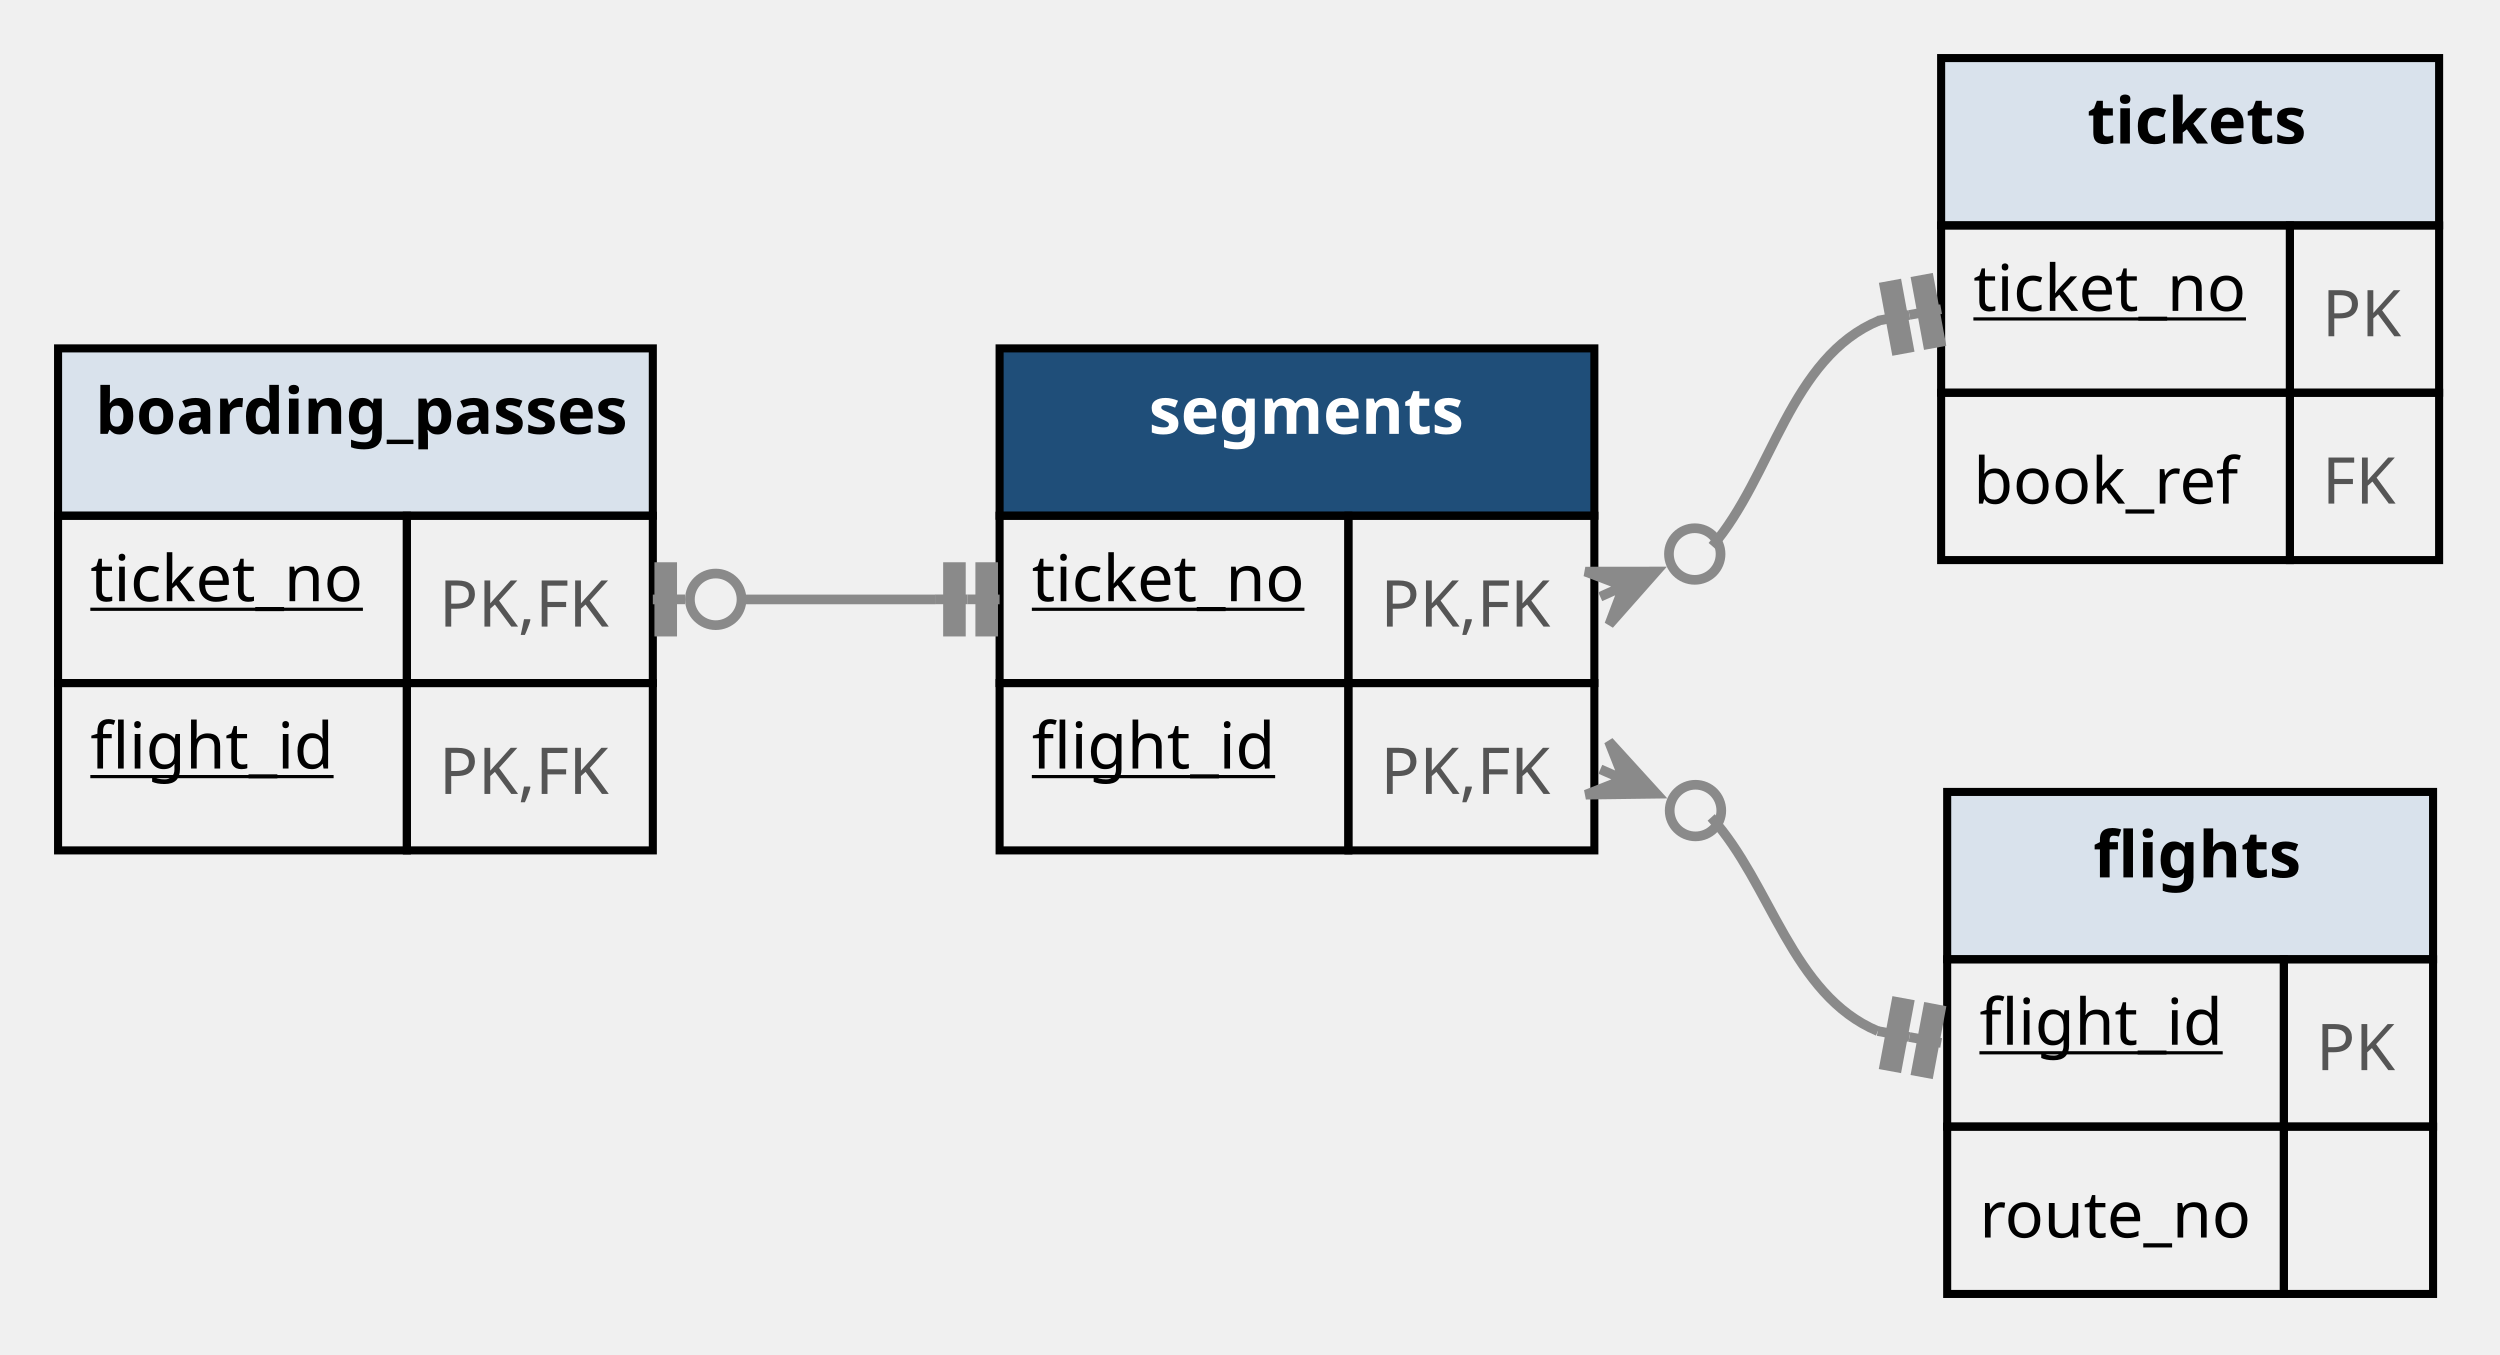
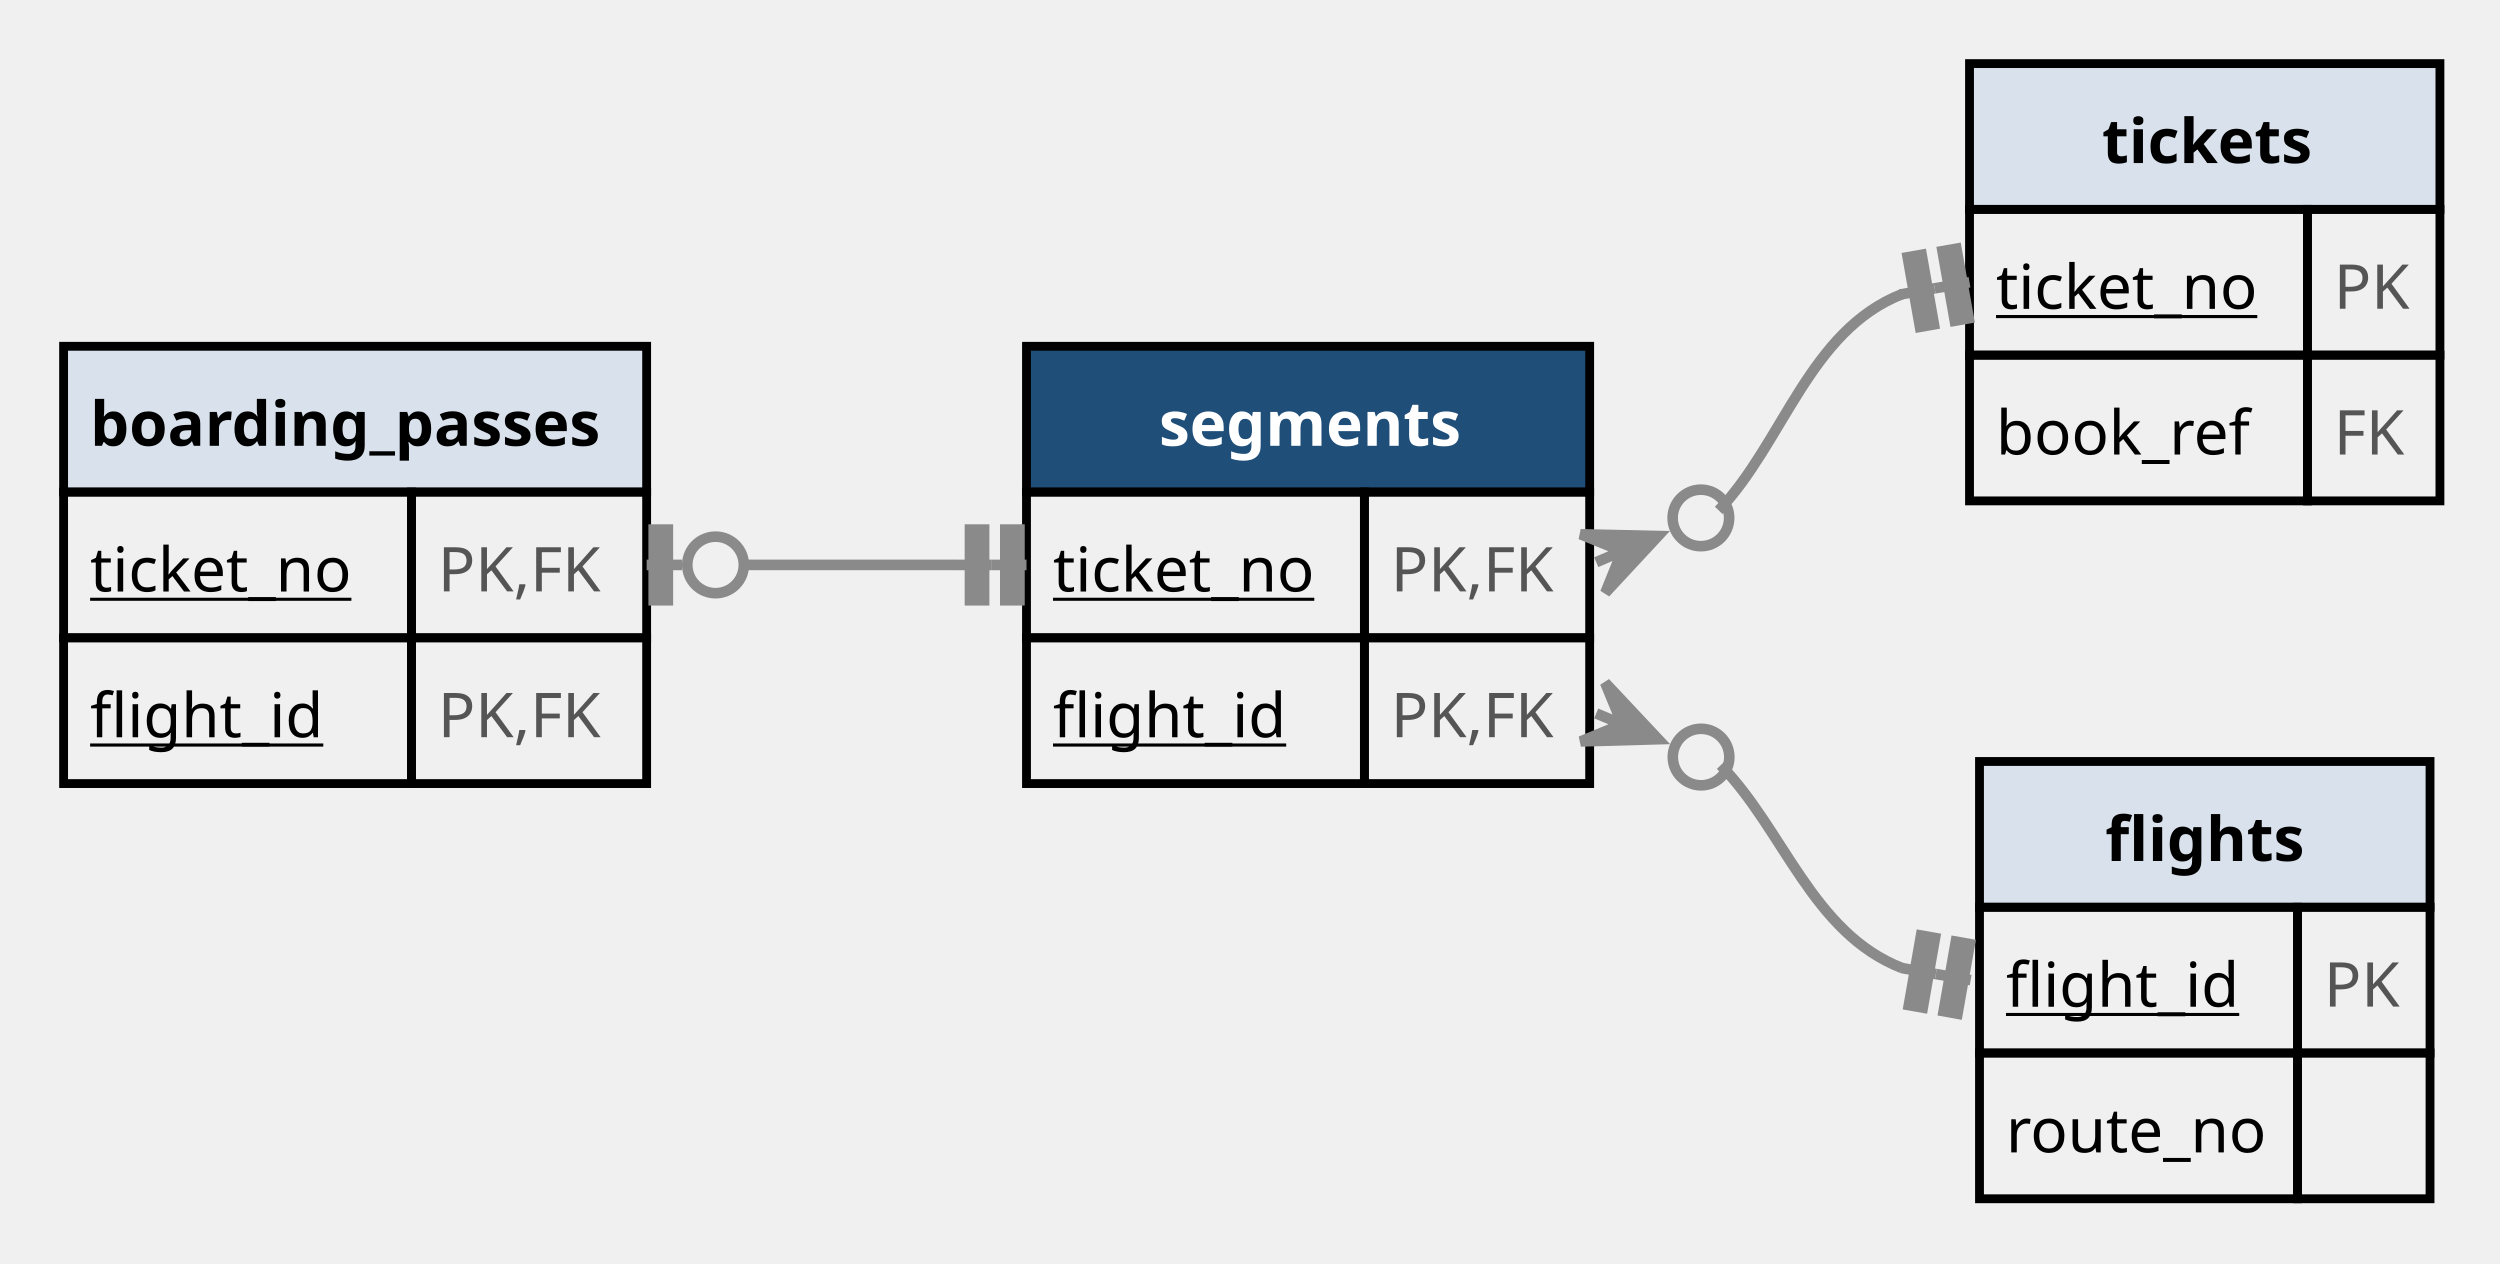
- <svg xmlns="http://www.w3.org/2000/svg" width="310pt" height="168pt" viewBox="0.00 0.00 310.00 168.00">
-   <g id="graph0" class="graph" transform="scale(1 1) rotate(0) translate(7.2 160.45)">
+ <svg xmlns="http://www.w3.org/2000/svg" width="283pt" height="143pt" viewBox="0.00 0.00 283.00 143.00">
+   <g id="graph0" class="graph" transform="scale(1 1) rotate(0) translate(7.2 135.7)">
    <g id="node1" class="node">
-       <polygon fill="#1f4e79" stroke="none" points="116.75,-96.5 116.75,-117.25 190.5,-117.25 190.5,-96.5 116.75,-96.5" />
-       <polygon fill="none" stroke="#000000" points="116.75,-96.5 116.75,-117.25 190.5,-117.25 190.5,-96.5 116.75,-96.5" />
-       <text xml:space="preserve" text-anchor="start" x="135.25" y="-106.65" font-family="Noto Sans KR" font-weight="bold" font-size="8.00" fill="#ffffff">segments</text>
-       <polygon fill="none" stroke="#000000" points="116.75,-75.75 116.75,-96.5 160,-96.5 160,-75.75 116.75,-75.75" />
-       <text xml:space="preserve" text-anchor="start" x="120.75" y="-85.9" font-family="Noto Sans KR" text-decoration="underline" font-size="8.00">ticket_no</text>
-       <polygon fill="none" stroke="#000000" points="160,-75.75 160,-96.5 190.5,-96.5 190.5,-75.75 160,-75.75" />
-       <text xml:space="preserve" text-anchor="start" x="164" y="-82.75" font-family="Noto Sans KR" font-size="8.00" fill="#555555">PK,FK</text>
-       <polygon fill="none" stroke="#000000" points="116.75,-55 116.75,-75.75 160,-75.75 160,-55 116.75,-55" />
-       <text xml:space="preserve" text-anchor="start" x="120.75" y="-65.15" font-family="Noto Sans KR" text-decoration="underline" font-size="8.00">flight_id</text>
-       <polygon fill="none" stroke="#000000" points="160,-55 160,-75.75 190.5,-75.75 190.5,-55 160,-55" />
-       <text xml:space="preserve" text-anchor="start" x="164" y="-62" font-family="Noto Sans KR" font-size="8.00" fill="#555555">PK,FK</text>
+       <polygon fill="#1f4e79" stroke="none" points="109,-80 109,-96.5 172.75,-96.5 172.75,-80 109,-80" />
+       <polygon fill="none" stroke="#000000" points="109,-80 109,-96.5 172.75,-96.5 172.75,-80 109,-80" />
+       <text xml:space="preserve" text-anchor="start" x="124" y="-85.24" font-family="Noto Sans KR" font-weight="bold" font-size="7.00" fill="#ffffff">segments</text>
+       <polygon fill="none" stroke="#000000" points="109,-63.5 109,-80 147.25,-80 147.25,-63.5 109,-63.5" />
+       <text xml:space="preserve" text-anchor="start" x="112" y="-68.74" font-family="Noto Sans KR" text-decoration="underline" font-size="7.00">ticket_no</text>
+       <polygon fill="none" stroke="#000000" points="147.25,-63.5 147.25,-80 172.75,-80 172.75,-63.5 147.25,-63.5" />
+       <text xml:space="preserve" text-anchor="start" x="150.25" y="-68.75" font-family="Noto Sans KR" font-size="7.00" fill="#555555">PK,FK</text>
+       <polygon fill="none" stroke="#000000" points="109,-47 109,-63.5 147.25,-63.5 147.25,-47 109,-47" />
+       <text xml:space="preserve" text-anchor="start" x="112" y="-52.24" font-family="Noto Sans KR" text-decoration="underline" font-size="7.00">flight_id</text>
+       <polygon fill="none" stroke="#000000" points="147.25,-47 147.25,-63.5 172.75,-63.5 172.75,-47 147.25,-47" />
+       <text xml:space="preserve" text-anchor="start" x="150.25" y="-52.25" font-family="Noto Sans KR" font-size="7.00" fill="#555555">PK,FK</text>
    </g>
    <g id="node2" class="node">
-       <polygon fill="#d9e2ec" stroke="none" points="233.5,-132.5 233.5,-153.25 295.25,-153.25 295.25,-132.5 233.5,-132.5" />
-       <polygon fill="none" stroke="#000000" points="233.5,-132.5 233.5,-153.25 295.25,-153.25 295.25,-132.5 233.5,-132.5" />
-       <text xml:space="preserve" text-anchor="start" x="251.62" y="-142.65" font-family="Noto Sans KR" font-weight="bold" font-size="8.00" fill="#000000">tickets</text>
-       <polygon fill="none" stroke="#000000" points="233.5,-111.75 233.5,-132.5 276.75,-132.5 276.75,-111.75 233.5,-111.75" />
-       <text xml:space="preserve" text-anchor="start" x="237.5" y="-121.9" font-family="Noto Sans KR" text-decoration="underline" font-size="8.00">ticket_no</text>
-       <polygon fill="none" stroke="#000000" points="276.75,-111.75 276.75,-132.5 295.25,-132.5 295.25,-111.75 276.75,-111.75" />
-       <text xml:space="preserve" text-anchor="start" x="280.75" y="-118.75" font-family="Noto Sans KR" font-size="8.00" fill="#555555">PK</text>
-       <polygon fill="none" stroke="#000000" points="233.5,-91 233.5,-111.75 276.75,-111.75 276.75,-91 233.5,-91" />
-       <text xml:space="preserve" text-anchor="start" x="237.5" y="-98" font-family="Noto Sans KR" font-size="8.00">book_ref</text>
-       <polygon fill="none" stroke="#000000" points="276.75,-91 276.75,-111.75 295.25,-111.75 295.25,-91 276.75,-91" />
-       <text xml:space="preserve" text-anchor="start" x="280.75" y="-98" font-family="Noto Sans KR" font-size="8.00" fill="#555555">FK</text>
+       <polygon fill="#d9e2ec" stroke="none" points="215.75,-112 215.75,-128.5 269,-128.5 269,-112 215.75,-112" />
+       <polygon fill="none" stroke="#000000" points="215.75,-112 215.75,-128.5 269,-128.5 269,-112 215.75,-112" />
+       <text xml:space="preserve" text-anchor="start" x="230.75" y="-117.24" font-family="Noto Sans KR" font-weight="bold" font-size="7.00" fill="#000000">tickets</text>
+       <polygon fill="none" stroke="#000000" points="215.75,-95.5 215.75,-112 254,-112 254,-95.5 215.75,-95.5" />
+       <text xml:space="preserve" text-anchor="start" x="218.75" y="-100.74" font-family="Noto Sans KR" text-decoration="underline" font-size="7.00">ticket_no</text>
+       <polygon fill="none" stroke="#000000" points="254,-95.5 254,-112 269,-112 269,-95.5 254,-95.5" />
+       <text xml:space="preserve" text-anchor="start" x="257" y="-100.75" font-family="Noto Sans KR" font-size="7.00" fill="#555555">PK</text>
+       <polygon fill="none" stroke="#000000" points="215.75,-79 215.75,-95.5 254,-95.5 254,-79 215.75,-79" />
+       <text xml:space="preserve" text-anchor="start" x="218.75" y="-84.25" font-family="Noto Sans KR" font-size="7.00">book_ref</text>
+       <polygon fill="none" stroke="#000000" points="254,-79 254,-95.5 269,-95.5 269,-79 254,-79" />
+       <text xml:space="preserve" text-anchor="start" x="257" y="-84.25" font-family="Noto Sans KR" font-size="7.00" fill="#555555">FK</text>
    </g>
    <g id="edge1" class="edge">
-       <path fill="none" stroke="#8a8a8a" stroke-width="1.2" d="M205.12,-92.73C212.59,-101.42 214.75,-116.12 225.83,-120.71" />
-       <polygon fill="#8a8a8a" stroke="#8a8a8a" stroke-width="1.2" points="198.16,-89.58 192.35,-83.01 194.15,-87.77 191.23,-86.46 191.23,-86.46 191.23,-86.46 194.15,-87.77 189.38,-89.57 198.16,-89.58" />
-       <ellipse fill="none" stroke="#8a8a8a" stroke-width="1.2" cx="202.95" cy="-91.75" rx="3.2" ry="3.2" />
-       <polygon fill="#8a8a8a" stroke="#8a8a8a" stroke-width="1.2" points="233.44,-118.05 231.99,-125.91 230.41,-125.62 231.86,-117.76 233.44,-118.05" />
-       <polyline fill="none" stroke="#8a8a8a" stroke-width="1.2" points="233.5,-122.12 229.57,-121.4" />
-       <polygon fill="#8a8a8a" stroke="#8a8a8a" stroke-width="1.2" points="229.5,-117.32 228.05,-125.19 226.48,-124.9 227.93,-117.03 229.5,-117.32" />
-       <polyline fill="none" stroke="#8a8a8a" stroke-width="1.2" points="229.57,-121.4 225.63,-120.68" />
+       <path fill="none" stroke="#8a8a8a" stroke-width="1.2" d="M187.36,-77.92C194.69,-85.62 197.61,-98.28 208.12,-102.41" />
+       <polygon fill="#8a8a8a" stroke="#8a8a8a" stroke-width="1.2" points="180.49,-75.02 174.52,-68.59 176.43,-73.31 173.49,-72.06 173.49,-72.06 173.49,-72.06 176.43,-73.31 171.72,-75.22 180.49,-75.02" />
+       <ellipse fill="none" stroke="#8a8a8a" stroke-width="1.2" cx="185.34" cy="-77.07" rx="3.2" ry="3.2" />
+       <polygon fill="#8a8a8a" stroke="#8a8a8a" stroke-width="1.2" points="215.66,-99.67 214.27,-107.55 212.69,-107.27 214.08,-99.39 215.66,-99.67" />
+       <polyline fill="none" stroke="#8a8a8a" stroke-width="1.2" points="215.75,-103.75 211.81,-103.06" />
+       <polygon fill="#8a8a8a" stroke="#8a8a8a" stroke-width="1.2" points="211.72,-98.98 210.33,-106.86 208.75,-106.58 210.14,-98.7 211.72,-98.98" />
+       <polyline fill="none" stroke="#8a8a8a" stroke-width="1.2" points="211.81,-103.06 207.87,-102.36" />
    </g>
    <g id="node3" class="node">
-       <polygon fill="#d9e2ec" stroke="none" points="234.25,-41.5 234.25,-62.25 294.5,-62.25 294.5,-41.5 234.25,-41.5" />
-       <polygon fill="none" stroke="#000000" points="234.25,-41.5 234.25,-62.25 294.5,-62.25 294.5,-41.5 234.25,-41.5" />
-       <text xml:space="preserve" text-anchor="start" x="252.38" y="-51.65" font-family="Noto Sans KR" font-weight="bold" font-size="8.00" fill="#000000">flights</text>
-       <polygon fill="none" stroke="#000000" points="234.25,-20.75 234.25,-41.5 276,-41.5 276,-20.75 234.25,-20.75" />
-       <text xml:space="preserve" text-anchor="start" x="238.25" y="-30.9" font-family="Noto Sans KR" text-decoration="underline" font-size="8.00">flight_id</text>
-       <polygon fill="none" stroke="#000000" points="276,-20.75 276,-41.5 294.5,-41.5 294.5,-20.75 276,-20.75" />
-       <text xml:space="preserve" text-anchor="start" x="280" y="-27.75" font-family="Noto Sans KR" font-size="8.00" fill="#555555">PK</text>
-       <polygon fill="none" stroke="#000000" points="234.25,0 234.25,-20.75 276,-20.75 276,0 234.25,0" />
-       <text xml:space="preserve" text-anchor="start" x="238.25" y="-7" font-family="Noto Sans KR" font-size="8.00">route_no</text>
-       <polygon fill="none" stroke="#000000" points="276,0 276,-20.75 294.5,-20.75 294.5,0 276,0" />
-       <text xml:space="preserve" text-anchor="start" x="280" y="-7" font-family="Noto Sans KR" font-size="8.00"> </text>
+       <polygon fill="#d9e2ec" stroke="none" points="216.88,-33 216.88,-49.5 267.88,-49.5 267.88,-33 216.88,-33" />
+       <polygon fill="none" stroke="#000000" points="216.88,-33 216.88,-49.5 267.88,-49.5 267.88,-33 216.88,-33" />
+       <text xml:space="preserve" text-anchor="start" x="231.12" y="-38.24" font-family="Noto Sans KR" font-weight="bold" font-size="7.00" fill="#000000">flights</text>
+       <polygon fill="none" stroke="#000000" points="216.88,-16.5 216.88,-33 252.88,-33 252.88,-16.5 216.88,-16.5" />
+       <text xml:space="preserve" text-anchor="start" x="219.88" y="-21.74" font-family="Noto Sans KR" text-decoration="underline" font-size="7.00">flight_id</text>
+       <polygon fill="none" stroke="#000000" points="252.88,-16.5 252.88,-33 267.88,-33 267.88,-16.5 252.88,-16.5" />
+       <text xml:space="preserve" text-anchor="start" x="255.88" y="-21.75" font-family="Noto Sans KR" font-size="7.00" fill="#555555">PK</text>
+       <polygon fill="none" stroke="#000000" points="216.88,0 216.88,-16.5 252.88,-16.5 252.88,0 216.88,0" />
+       <text xml:space="preserve" text-anchor="start" x="219.88" y="-5.25" font-family="Noto Sans KR" font-size="7.00">route_no</text>
+       <polygon fill="none" stroke="#000000" points="252.88,0 252.88,-16.5 267.88,-16.5 267.88,0 252.88,0" />
+       <text xml:space="preserve" text-anchor="start" x="255.88" y="-5.25" font-family="Noto Sans KR" font-size="7.00"> </text>
    </g>
    <g id="edge2" class="edge">
-       <path fill="none" stroke="#8a8a8a" stroke-width="1.2" d="M204.99,-59.09C212.44,-50.9 214.93,-37.1 225.65,-32.59" />
-       <polygon fill="#8a8a8a" stroke="#8a8a8a" stroke-width="1.2" points="198.21,-62.03 189.44,-61.91 194.17,-63.78 191.24,-65.06 191.24,-65.06 191.24,-65.06 194.17,-63.78 192.3,-68.52 198.21,-62.03" />
-       <ellipse fill="none" stroke="#8a8a8a" stroke-width="1.2" cx="203.04" cy="-59.94" rx="3.2" ry="3.2" />
-       <polygon fill="#8a8a8a" stroke="#8a8a8a" stroke-width="1.2" points="231.98,-27.34 233.45,-35.2 231.88,-35.5 230.41,-27.63 231.98,-27.34" />
-       <polyline fill="none" stroke="#8a8a8a" stroke-width="1.2" points="233.5,-31.12 229.57,-31.86" />
-       <polygon fill="#8a8a8a" stroke="#8a8a8a" stroke-width="1.2" points="228.05,-28.08 229.52,-35.94 227.94,-36.23 226.47,-28.37 228.05,-28.08" />
-       <polyline fill="none" stroke="#8a8a8a" stroke-width="1.2" points="229.57,-31.86 225.64,-32.6" />
+       <path fill="none" stroke="#8a8a8a" stroke-width="1.2" d="M187.58,-49.08C194.73,-41.77 197.96,-30.08 208.1,-26.12" />
+       <polygon fill="#8a8a8a" stroke="#8a8a8a" stroke-width="1.2" points="180.51,-52.02 171.74,-51.77 176.44,-53.71 173.49,-54.94 173.49,-54.94 173.49,-54.94 176.44,-53.71 174.5,-58.42 180.51,-52.02" />
+       <ellipse fill="none" stroke="#8a8a8a" stroke-width="1.2" cx="185.36" cy="-50" rx="3.2" ry="3.2" />
+       <polygon fill="#8a8a8a" stroke="#8a8a8a" stroke-width="1.2" points="214.39,-20.95 215.78,-28.83 214.2,-29.11 212.82,-21.23 214.39,-20.95" />
+       <polyline fill="none" stroke="#8a8a8a" stroke-width="1.2" points="215.88,-24.75 211.94,-25.44" />
+       <polygon fill="#8a8a8a" stroke="#8a8a8a" stroke-width="1.2" points="210.46,-21.64 211.84,-29.52 210.26,-29.8 208.88,-21.92 210.46,-21.64" />
+       <polyline fill="none" stroke="#8a8a8a" stroke-width="1.2" points="211.94,-25.44 208,-26.13" />
    </g>
    <g id="node4" class="node">
-       <polygon fill="#d9e2ec" stroke="none" points="0,-96.5 0,-117.25 73.75,-117.25 73.75,-96.5 0,-96.5" />
-       <polygon fill="none" stroke="#000000" points="0,-96.5 0,-117.25 73.75,-117.25 73.75,-96.5 0,-96.5" />
-       <text xml:space="preserve" text-anchor="start" x="4.62" y="-106.65" font-family="Noto Sans KR" font-weight="bold" font-size="8.00" fill="#000000">boarding_passes</text>
-       <polygon fill="none" stroke="#000000" points="0,-75.75 0,-96.5 43.25,-96.5 43.25,-75.75 0,-75.75" />
-       <text xml:space="preserve" text-anchor="start" x="4" y="-85.9" font-family="Noto Sans KR" text-decoration="underline" font-size="8.00">ticket_no</text>
-       <polygon fill="none" stroke="#000000" points="43.25,-75.75 43.25,-96.5 73.75,-96.5 73.75,-75.75 43.25,-75.75" />
-       <text xml:space="preserve" text-anchor="start" x="47.25" y="-82.75" font-family="Noto Sans KR" font-size="8.00" fill="#555555">PK,FK</text>
-       <polygon fill="none" stroke="#000000" points="0,-55 0,-75.75 43.25,-75.75 43.25,-55 0,-55" />
-       <text xml:space="preserve" text-anchor="start" x="4" y="-65.15" font-family="Noto Sans KR" text-decoration="underline" font-size="8.00">flight_id</text>
-       <polygon fill="none" stroke="#000000" points="43.25,-55 43.25,-75.75 73.75,-75.75 73.75,-55 43.25,-55" />
-       <text xml:space="preserve" text-anchor="start" x="47.25" y="-62" font-family="Noto Sans KR" font-size="8.00" fill="#555555">PK,FK</text>
+       <polygon fill="#d9e2ec" stroke="none" points="0,-80 0,-96.5 66,-96.5 66,-80 0,-80" />
+       <polygon fill="none" stroke="#000000" points="0,-80 0,-96.5 66,-96.5 66,-80 0,-80" />
+       <text xml:space="preserve" text-anchor="start" x="3" y="-85.24" font-family="Noto Sans KR" font-weight="bold" font-size="7.00" fill="#000000">boarding_passes</text>
+       <polygon fill="none" stroke="#000000" points="0,-63.5 0,-80 39.38,-80 39.38,-63.5 0,-63.5" />
+       <text xml:space="preserve" text-anchor="start" x="3" y="-68.74" font-family="Noto Sans KR" text-decoration="underline" font-size="7.00">ticket_no</text>
+       <polygon fill="none" stroke="#000000" points="39.38,-63.5 39.38,-80 66,-80 66,-63.5 39.38,-63.5" />
+       <text xml:space="preserve" text-anchor="start" x="42.38" y="-68.75" font-family="Noto Sans KR" font-size="7.00" fill="#555555">PK,FK</text>
+       <polygon fill="none" stroke="#000000" points="0,-47 0,-63.5 39.38,-63.5 39.38,-47 0,-47" />
+       <text xml:space="preserve" text-anchor="start" x="3" y="-52.24" font-family="Noto Sans KR" text-decoration="underline" font-size="7.00">flight_id</text>
+       <polygon fill="none" stroke="#000000" points="39.38,-47 39.38,-63.5 66,-63.5 66,-47 39.38,-47" />
+       <text xml:space="preserve" text-anchor="start" x="42.38" y="-52.25" font-family="Noto Sans KR" font-size="7.00" fill="#555555">PK,FK</text>
    </g>
    <g id="edge3" class="edge">
-       <path fill="none" stroke="#8a8a8a" stroke-width="1.2" d="M85.19,-86.12C93.72,-86.12 99.4,-86.12 108.77,-86.12" />
-       <polygon fill="#8a8a8a" stroke="#8a8a8a" stroke-width="1.2" points="74.55,-90.13 74.55,-82.13 76.15,-82.13 76.15,-90.13 74.55,-90.13" />
-       <polyline fill="none" stroke="#8a8a8a" stroke-width="1.2" points="73.75,-86.12 77.75,-86.13" />
-       <ellipse fill="none" stroke="#8a8a8a" stroke-width="1.2" cx="81.55" cy="-86.13" rx="3.2" ry="3.2" />
-       <polygon fill="#8a8a8a" stroke="#8a8a8a" stroke-width="1.2" points="115.95,-82.13 115.95,-90.13 114.35,-90.13 114.35,-82.13 115.95,-82.13" />
-       <polyline fill="none" stroke="#8a8a8a" stroke-width="1.2" points="116.75,-86.12 112.75,-86.13" />
-       <polygon fill="#8a8a8a" stroke="#8a8a8a" stroke-width="1.2" points="111.95,-82.13 111.95,-90.13 110.35,-90.13 110.35,-82.13 111.95,-82.13" />
-       <polyline fill="none" stroke="#8a8a8a" stroke-width="1.2" points="112.75,-86.13 108.75,-86.13" />
+       <path fill="none" stroke="#8a8a8a" stroke-width="1.2" d="M77.44,-71.75C85.97,-71.75 91.65,-71.75 101.02,-71.75" />
+       <polygon fill="#8a8a8a" stroke="#8a8a8a" stroke-width="1.2" points="66.8,-75.75 66.8,-67.75 68.4,-67.75 68.4,-75.75 66.8,-75.75" />
+       <polyline fill="none" stroke="#8a8a8a" stroke-width="1.2" points="66,-71.75 70,-71.75" />
+       <ellipse fill="none" stroke="#8a8a8a" stroke-width="1.2" cx="73.8" cy="-71.75" rx="3.2" ry="3.2" />
+       <polygon fill="#8a8a8a" stroke="#8a8a8a" stroke-width="1.2" points="108.2,-67.75 108.2,-75.75 106.6,-75.75 106.6,-67.75 108.2,-67.75" />
+       <polyline fill="none" stroke="#8a8a8a" stroke-width="1.2" points="109,-71.75 105,-71.75" />
+       <polygon fill="#8a8a8a" stroke="#8a8a8a" stroke-width="1.2" points="104.2,-67.75 104.2,-75.75 102.6,-75.75 102.6,-67.75 104.2,-67.75" />
+       <polyline fill="none" stroke="#8a8a8a" stroke-width="1.2" points="105,-71.75 101,-71.75" />
    </g>
  </g>
</svg>
